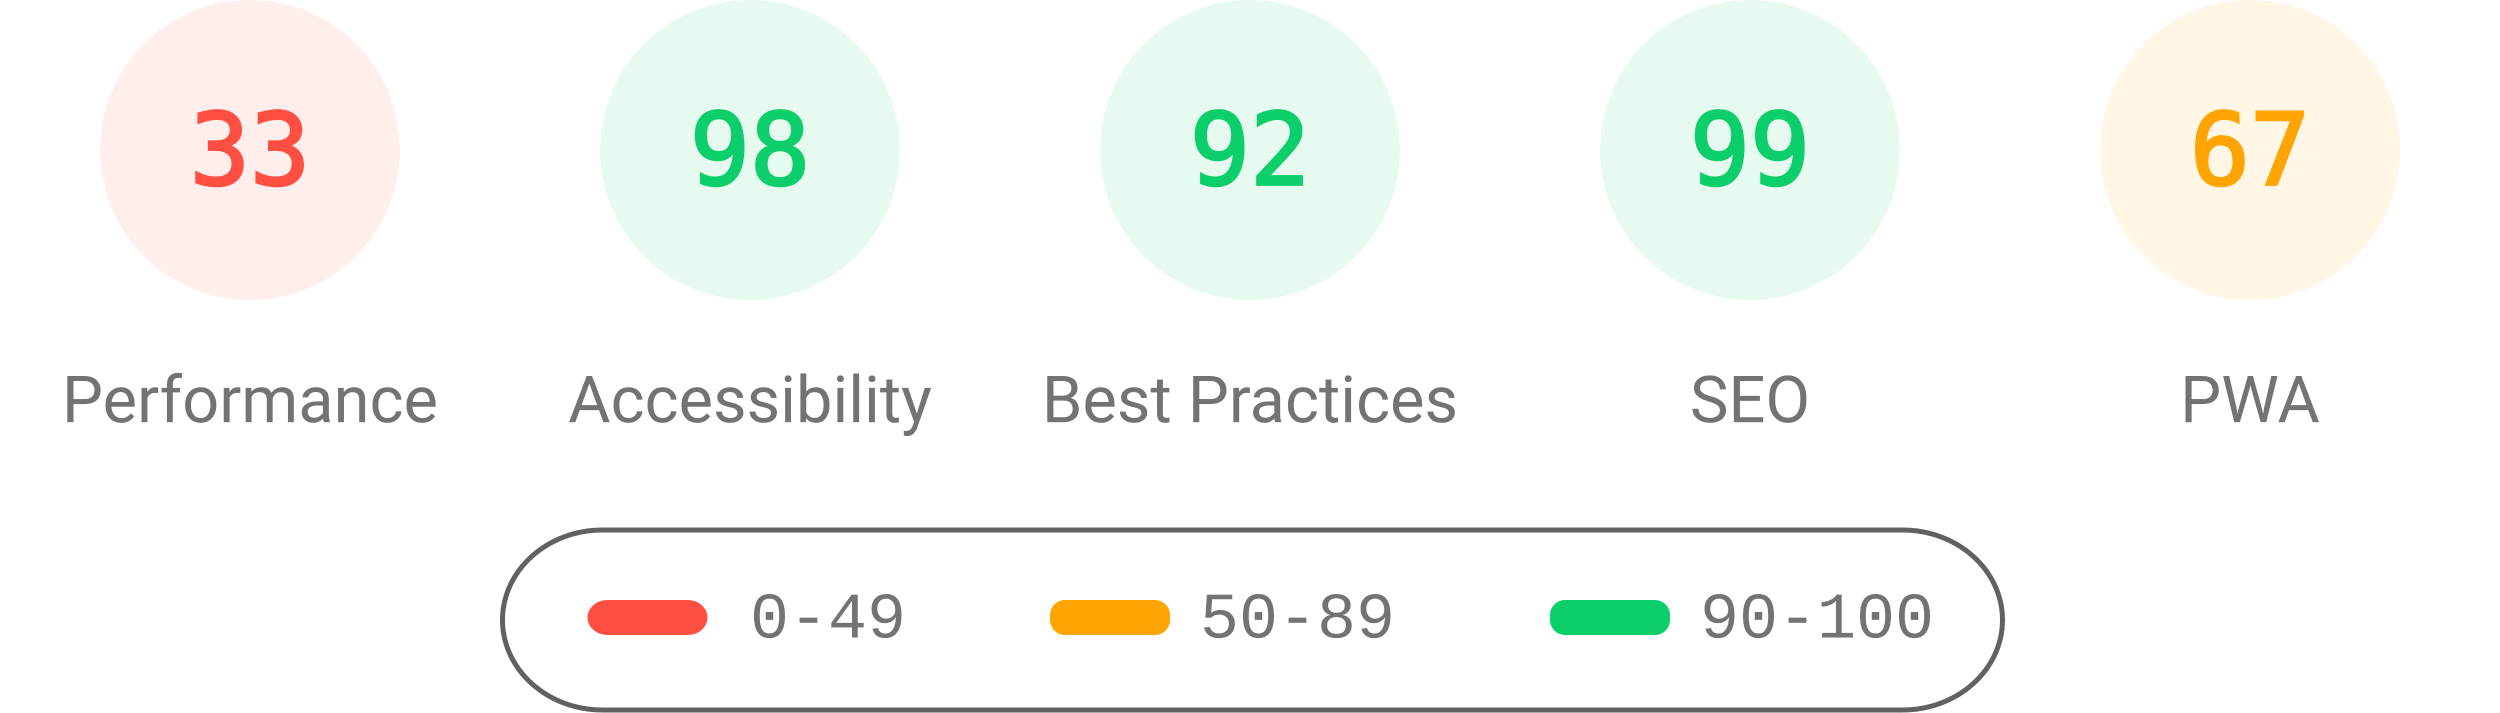
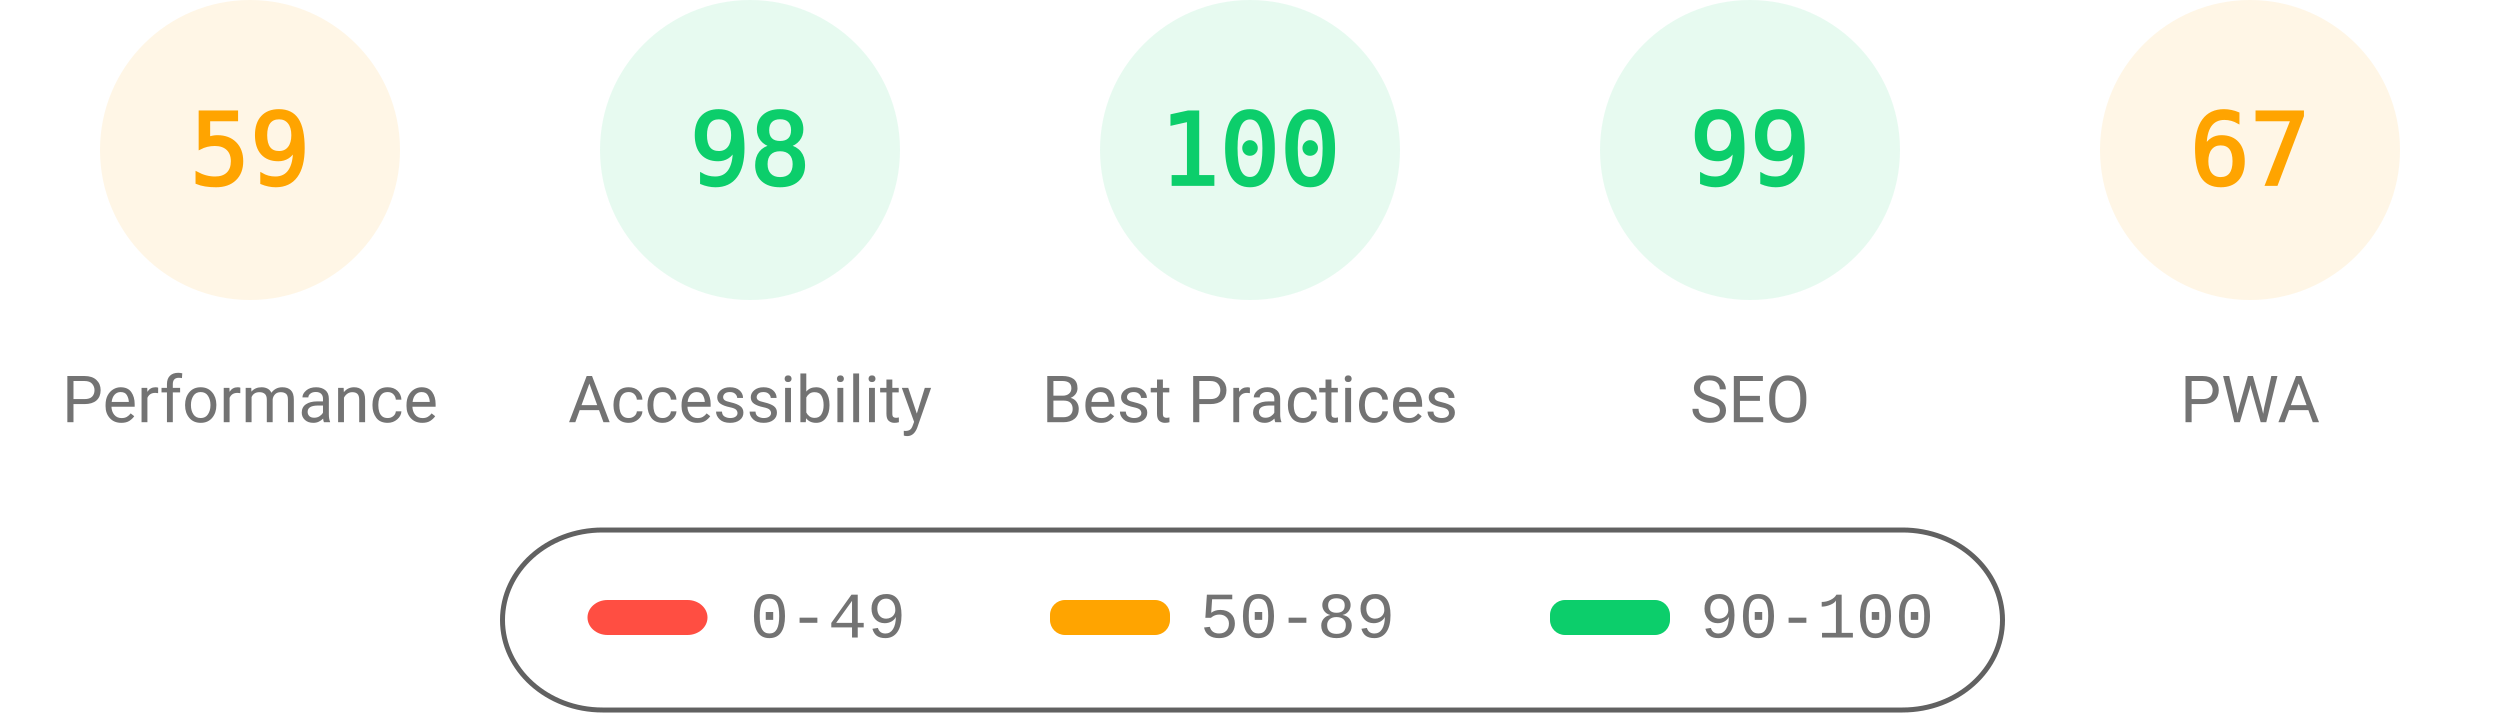
<svg xmlns="http://www.w3.org/2000/svg" fill="none" width="1000" height="285">
  <style>.gauge-base{opacity:.1}.gauge-arc{fill:none;animation-delay:250ms;stroke-linecap:round;transform:rotate(-90deg);transform-origin:100px 60px;animation:load-gauge 1s ease forwards}.guage-text{font-size:40px;font-family:monospace;text-align:center}.guage-red{color:#ff4e42;fill:#ff4e42;stroke:#ff4e42}.guage-orange{color:#ffa400;fill:#ffa400;stroke:#ffa400}.guage-green{color:#0cce6b;fill:#0cce6b;stroke:#0cce6b}.guage-undefined{color:#5c5c5c;fill:#5c5c5c;stroke:#5c5c5c}.guage-title{color:#737373;fill:#737373;stroke:none;font-size:26px;line-height:26px;font-family:Roboto,Halvetica,Arial,sans-serif}@keyframes load-gauge{from{stroke-dasharray:0 352.858}}</style>
-   <svg class="guage-div guage-perf guage-red" viewBox="0 0 200 200" width="200" height="200">
+   <svg class="guage-div guage-perf guage-orange" viewBox="0 0 200 200" width="200" height="200">
    <circle class="gauge-base" r="56" cx="100" cy="60" stroke-width="8" />
-     <circle class="gauge-arc guage-arc-1" r="56" cx="100" cy="60" stroke-width="8" style="stroke-dasharray:116.113,351.858" />
-     <text class="guage-text" x="100" y="60" alignment-baseline="central" dominant-baseline="central" text-anchor="middle">33</text>
+     <circle class="gauge-arc guage-arc-1" r="56" cx="100" cy="60" stroke-width="8" style="stroke-dasharray:207.596,351.858" />
+     <text class="guage-text" x="100" y="60" alignment-baseline="central" dominant-baseline="central" text-anchor="middle">59</text>
    <text class="guage-title" x="100" y="160" alignment-baseline="central" dominant-baseline="central" text-anchor="middle">Performance</text>
  </svg>
  <svg class="guage-div guage-acc guage-green" viewBox="0 0 200 200" width="200" height="200" x="200">
    <circle class="gauge-base" r="56" cx="100" cy="60" stroke-width="8" />
    <circle class="gauge-arc guage-arc-2" r="56" cx="100" cy="60" stroke-width="8" style="stroke-dasharray:344.821,351.858" />
    <text class="guage-text" x="100" y="60" alignment-baseline="central" dominant-baseline="central" text-anchor="middle">98</text>
    <text class="guage-title" x="100" y="160" alignment-baseline="central" dominant-baseline="central" text-anchor="middle">Accessibility</text>
  </svg>
  <svg class="guage-div guage-best guage-green" viewBox="0 0 200 200" width="200" height="200" x="400">
    <circle class="gauge-base" r="56" cx="100" cy="60" stroke-width="8" />
-     <circle class="gauge-arc guage-arc-3" r="56" cx="100" cy="60" stroke-width="8" style="stroke-dasharray:323.709,351.858" />
-     <text class="guage-text" x="100" y="60" alignment-baseline="central" dominant-baseline="central" text-anchor="middle">92</text>
+     <circle class="gauge-arc guage-arc-3" r="56" cx="100" cy="60" stroke-width="8" style="stroke-dasharray:351.858,351.858" />
+     <text class="guage-text" x="100" y="60" alignment-baseline="central" dominant-baseline="central" text-anchor="middle">100</text>
    <text class="guage-title" x="100" y="160" alignment-baseline="central" dominant-baseline="central" text-anchor="middle">Best Practices</text>
  </svg>
  <svg class="guage-div guage-seo guage-green" viewBox="0 0 200 200" width="200" height="200" x="600">
    <circle class="gauge-base" r="56" cx="100" cy="60" stroke-width="8" />
    <circle class="gauge-arc guage-arc-4" r="56" cx="100" cy="60" stroke-width="8" style="stroke-dasharray:348.339,351.858" />
    <text class="guage-text" x="100" y="60" alignment-baseline="central" dominant-baseline="central" text-anchor="middle">99</text>
    <text class="guage-title" x="100" y="160" alignment-baseline="central" dominant-baseline="central" text-anchor="middle">SEO</text>
  </svg>
  <svg class="guage-div guage-pwa guage-orange" viewBox="0 0 200 200" width="200" height="200" x="800">
    <circle class="gauge-base" r="56" cx="100" cy="60" stroke-width="8" />
    <circle class="gauge-arc guage-arc-4" r="56" cx="100" cy="60" stroke-width="8" style="stroke-dasharray:235.745,351.858" />
    <text class="guage-text" x="100" y="60" alignment-baseline="central" dominant-baseline="central" text-anchor="middle">67</text>
    <text class="guage-title" x="100" y="160" alignment-baseline="central" dominant-baseline="central" text-anchor="middle">PWA</text>
  </svg>
  <svg width="604" height="76" x="200" y="210">
    <path fill="none" id="canvas_background" d="M-1-1h604v80H-1z" />
    <rect fill-opacity="0" stroke="#616161" stroke-width="2" rx="40" id="svg_2" height="72" width="600" y="2" x="1" fill="#000" />
    <rect stroke="#000" rx="8" id="svg_3" height="14" width="48" y="30" x="35" stroke-opacity="null" stroke-width="0" fill="#ff4e42" />
    <rect stroke="#000" rx="6" id="svg_4" height="14" width="48" y="30" x="220" stroke-opacity="null" stroke-width="0" fill="#ffa400" />
    <rect stroke="#000" rx="6" id="svg_5" height="14" width="48" y="30" x="420" stroke-opacity="null" stroke-width="0" fill="#0cce6b" />
    <text xml:space="preserve" text-anchor="start" font-family="'Courier New', Courier, monospace" font-size="26" id="svg_6" y="45" x="100" stroke-opacity="null" stroke-width="0" stroke="#000" fill="#737373">0-49</text>
    <text xml:space="preserve" text-anchor="start" font-family="'Courier New', Courier, monospace" font-size="26" id="svg_7" y="45" x="280" stroke-opacity="null" stroke-width="0" stroke="#000" fill="#737373">50-89</text>
    <text xml:space="preserve" text-anchor="start" font-family="'Courier New', Courier, monospace" font-size="26" id="svg_8" y="45" x="480" stroke-opacity="null" stroke-width="0" stroke="#000" fill="#737373">90-100</text>
  </svg>
</svg>
